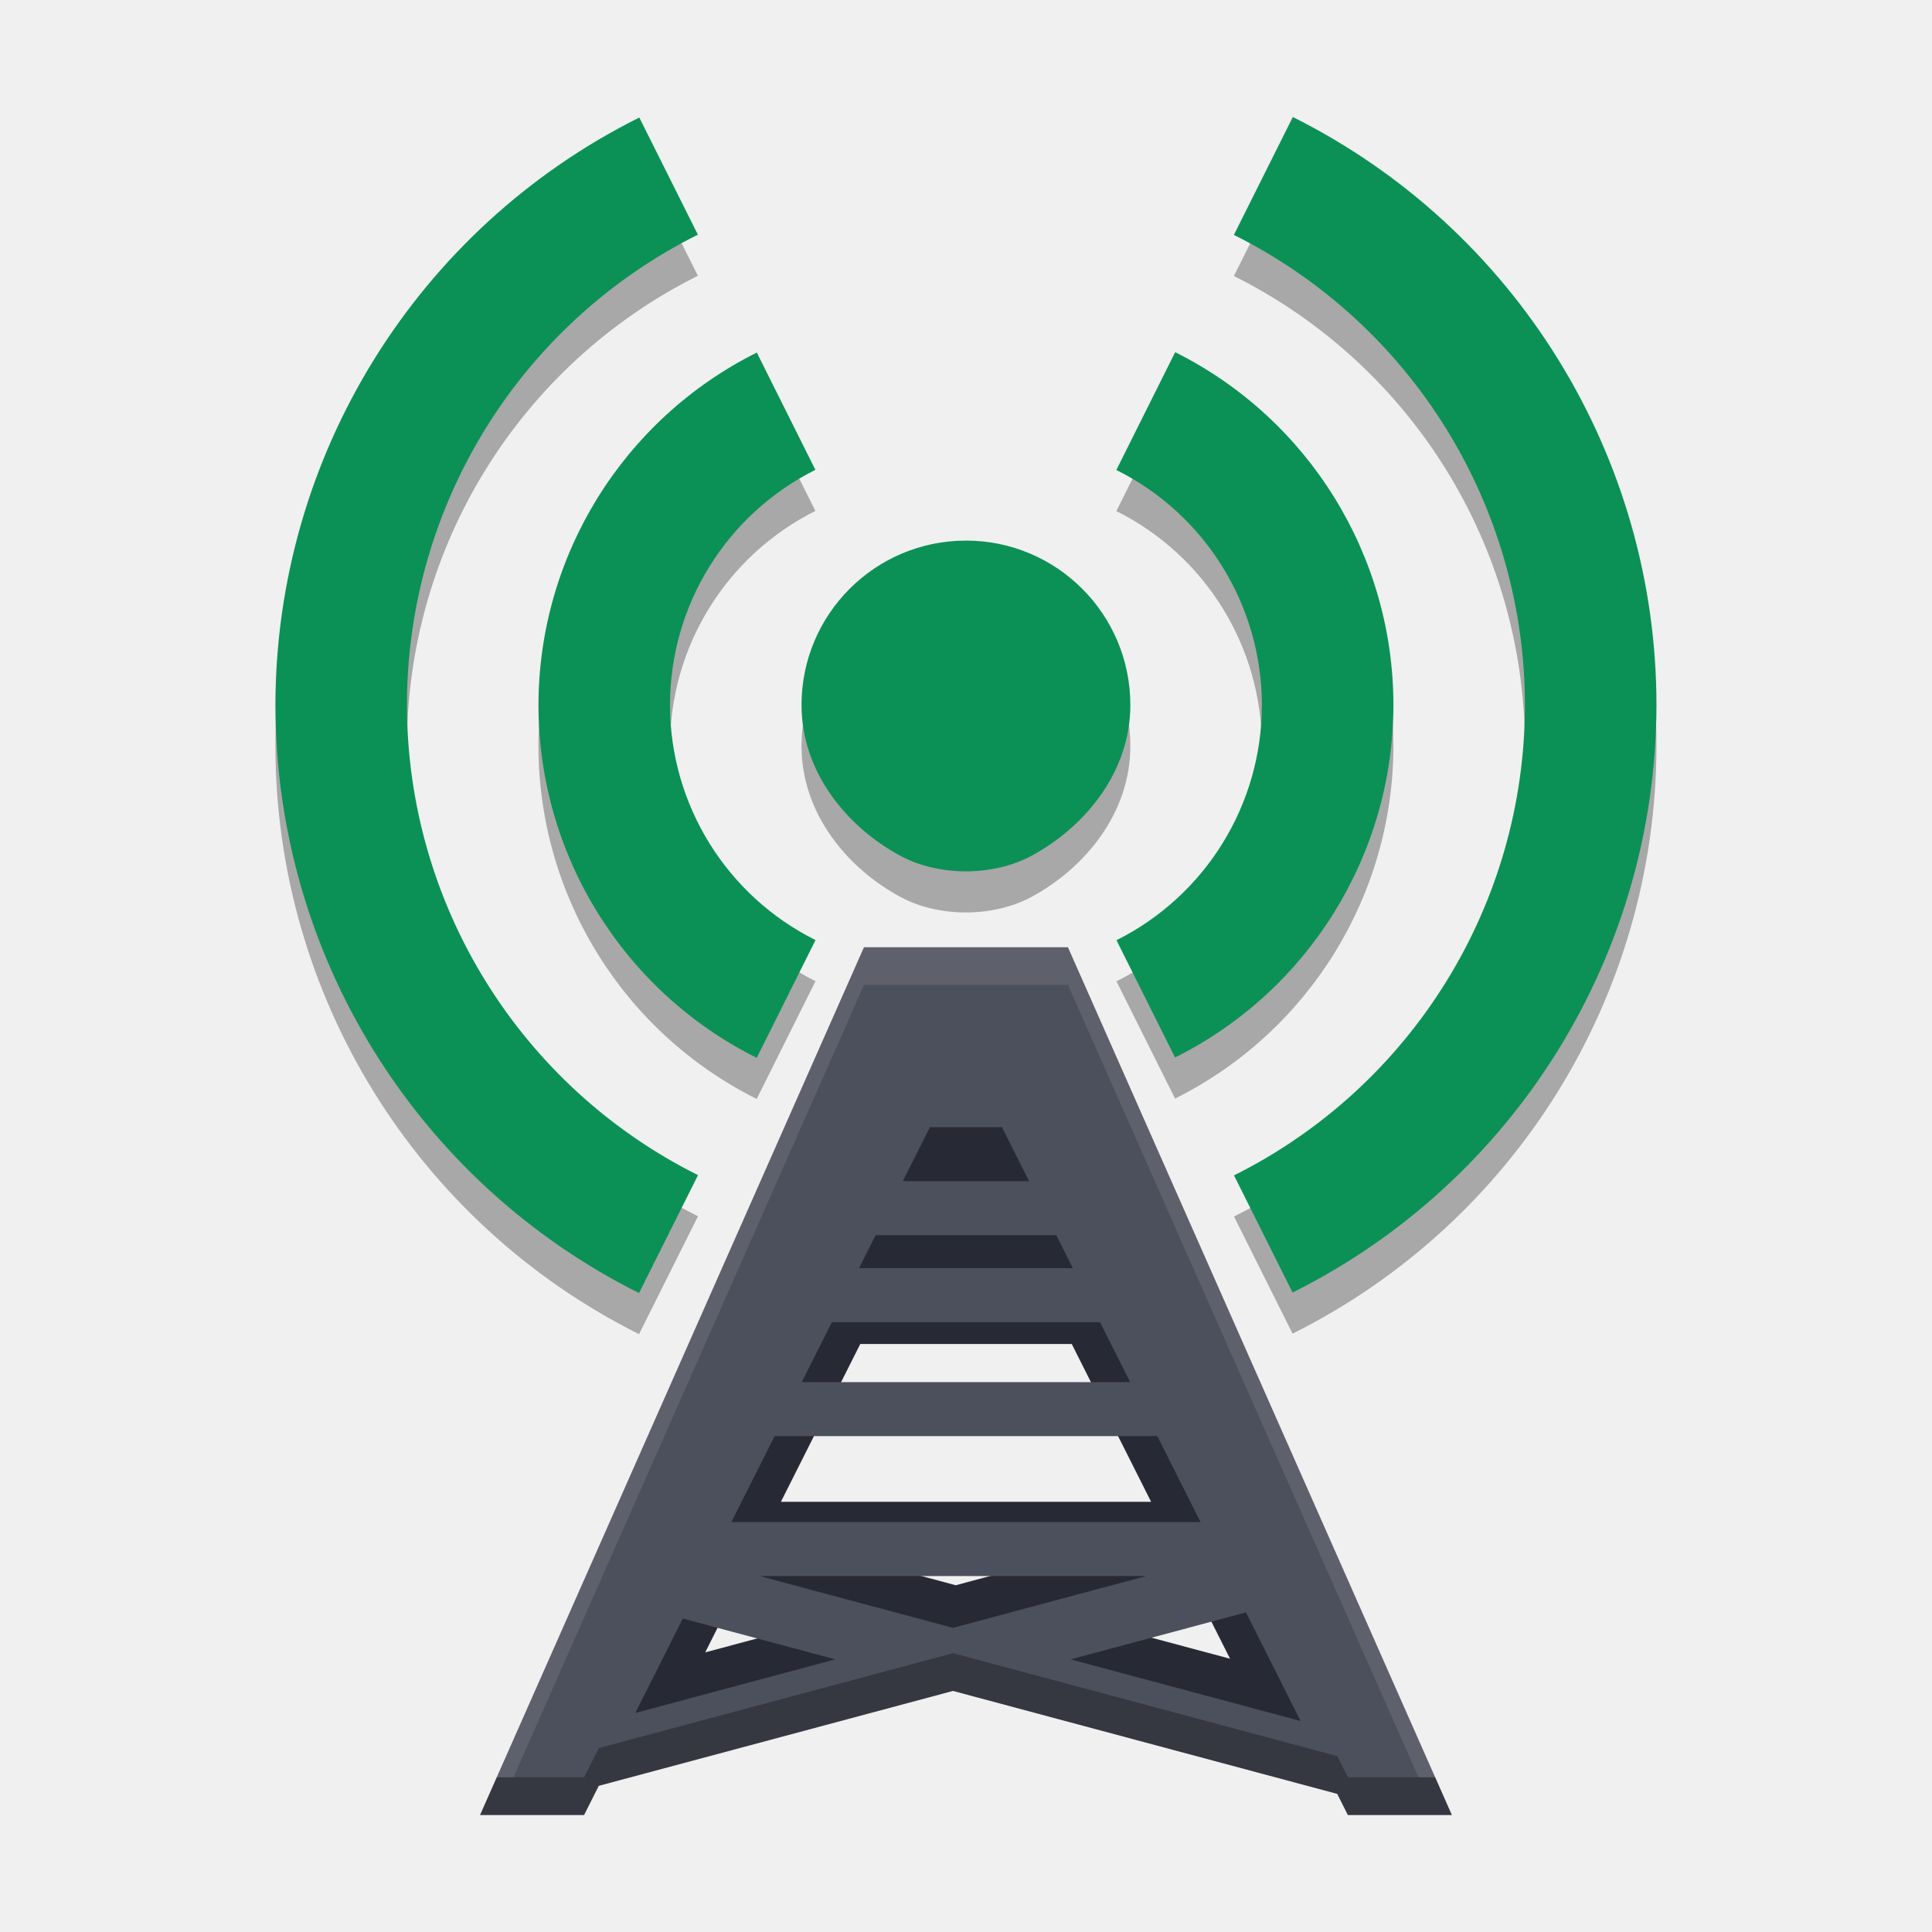
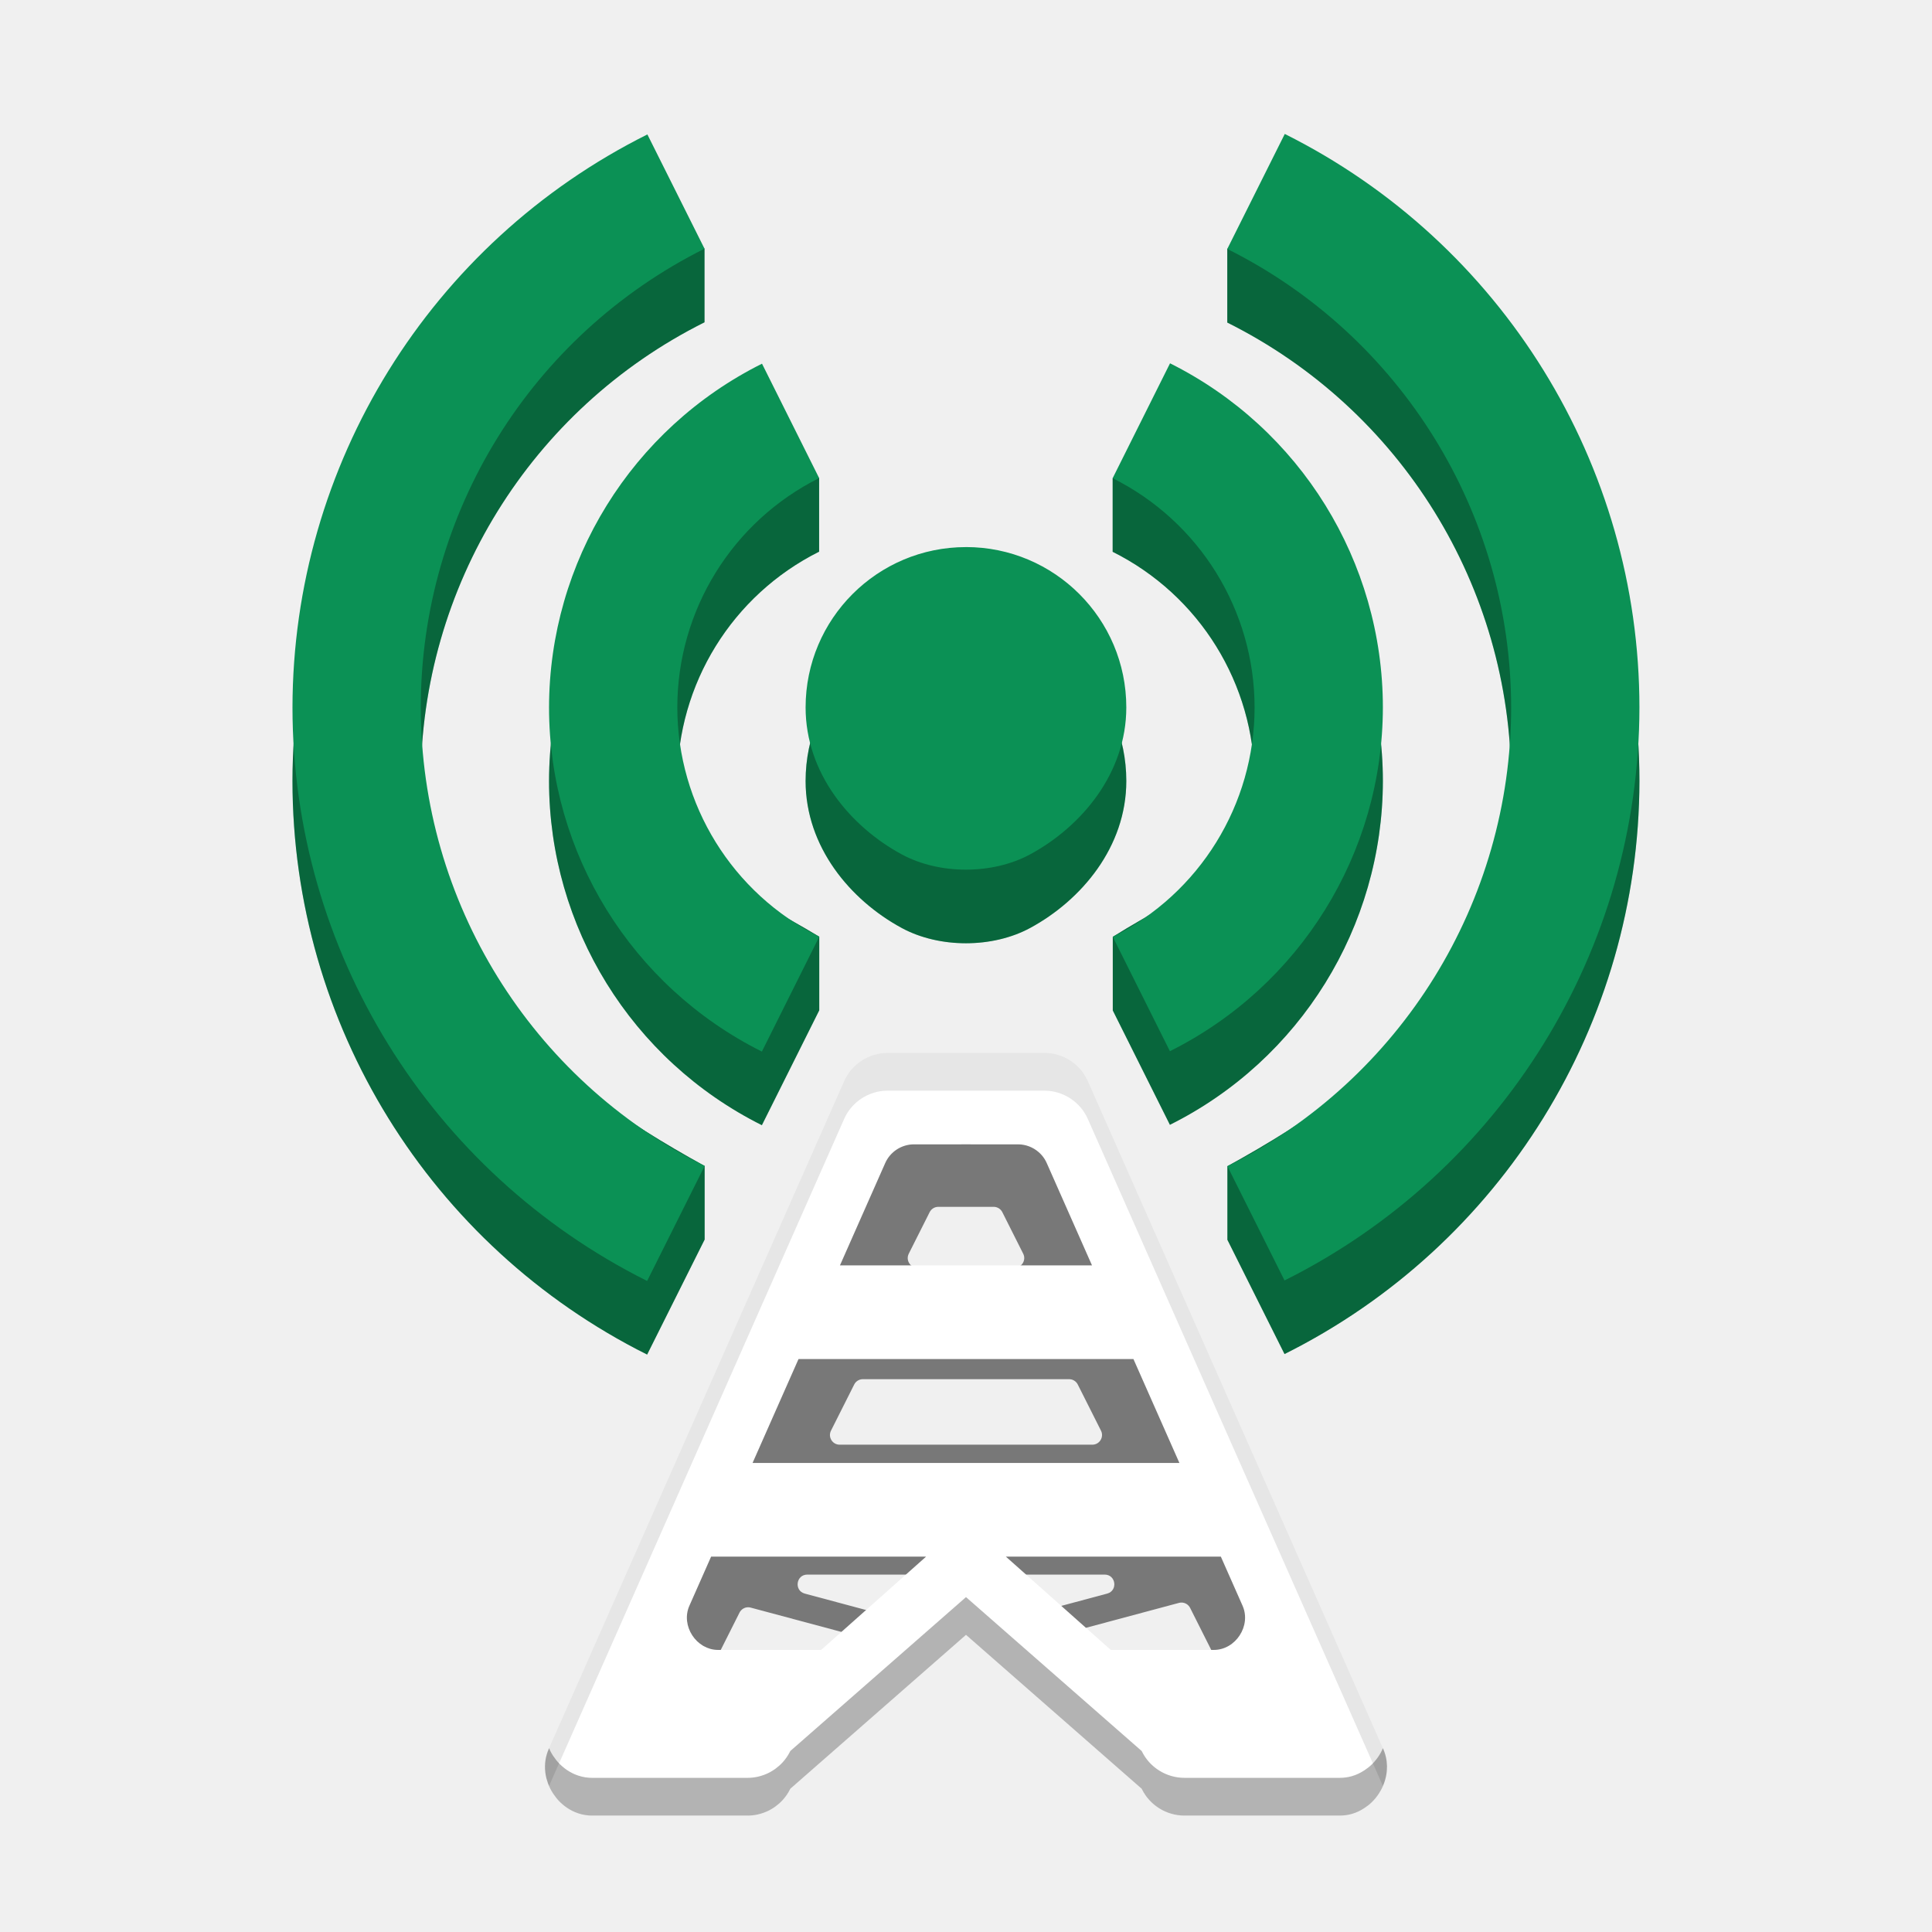
<svg xmlns="http://www.w3.org/2000/svg" version="1.1" viewBox="0 0 512 512">
-   <path d="m234.68 277.79-80.272 181.45h21.741l3.068-6.102 74.068-19.845 80.35 21.528 2.221 4.419h21.739l-80.272-181.45h-21.322zm13.796 37.627h15.052l5.677 11.287h-26.406zm-11.354 22.577h37.76l3.47 6.898h-44.699zm-9.146 18.187h56.053l6.307 12.542h-68.667zm-11.984 23.829h80.021l9.041 17.978h-98.103zm-3.108 29.267h80.8l-40.4 10.826zm101.67 7.597 11.42 22.706-48.083-12.882zm-117.74 1.282 31.872 8.54-41.799 11.201z" fill="#272a34" />
-   <g transform="matrix(1.0893 0 0 1.0893 4.1748 426.85)">
-     <path d="m206.36-161.41-93.396 211.11h25.296l3.57-7.099 86.179-23.089 93.487 25.048 2.584 5.141h25.293l-93.396-211.11h-24.808zm16.052 43.779h17.513l6.605 13.133h-30.724zm-13.21 26.268h43.934l4.037 8.026h-52.008zm-10.642 21.161h65.218l7.338 14.592h-79.894zm-13.943 27.725h93.105l10.519 20.917h-114.14zm-3.616 34.052h94.011l-47.005 12.596zm118.29 8.839 13.288 26.418-55.944-14.988zm-137 1.491 37.083 9.936-48.633 13.033z" fill="#4c4f5c" />
-     <g transform="matrix(1.3333 0 0 1.3333 -24.83 -475.56)">
-       <path d="m251.65 91.627-10.758 21.516c32.512 16.238 53.07 49.441 53.109 85.781-0.016 36.352-20.566 69.578-53.086 85.828l10.688 21.375c40.637-20.289 66.336-61.781 66.398-107.2-0.016-45.445-25.703-86.98-66.352-107.3zm-119.25 0.094c-40.637 20.289-66.336 61.781-66.398 107.2 0.016 45.445 25.703 86.98 66.352 107.3l10.758-21.516c-32.512-16.238-53.07-49.441-53.109-85.781 0.016-36.352 20.566-69.578 53.086-85.828zm97.781 42.82-10.734 21.492c16.258 8.117 26.535 24.719 26.555 42.891-8e-3 18.176-10.277 34.785-26.531 42.914l10.688 21.398c24.383-12.172 39.805-37.062 39.844-64.312-0.012-27.27-15.426-52.195-39.82-64.383zm-76.336 0.07c-24.383 12.172-39.805 37.063-39.844 64.313 0.012 27.27 15.426 52.195 39.82 64.383l10.734-21.492c-16.258-8.117-26.535-24.719-26.555-42.891 8e-3 -18.176 10.277-34.785 26.531-42.914zm38.156 34.313c-16.57 0-30 13.43-30 30 0 12.302 8.362 22.289 18 27.498 7.038 3.804 16.963 3.8 24-5e-3 9.636-5.211 18-15.196 18-27.498 0-16.57-13.43-30-30-30z" opacity=".3" />
-       <path d="m251.65 84.127-10.758 21.516c32.512 16.238 53.07 49.441 53.109 85.781-0.016 36.352-20.566 69.578-53.086 85.828l10.688 21.375c40.637-20.289 66.336-61.781 66.398-107.2-0.016-45.445-25.703-86.98-66.352-107.3zm-119.25 0.094c-40.637 20.289-66.336 61.781-66.398 107.2 0.016 45.445 25.703 86.98 66.352 107.3l10.758-21.516c-32.512-16.238-53.07-49.441-53.109-85.781 0.016-36.352 20.566-69.578 53.086-85.828zm97.781 42.82-10.734 21.492c16.258 8.117 26.535 24.719 26.555 42.891-8e-3 18.176-10.277 34.785-26.531 42.914l10.688 21.398c24.383-12.172 39.805-37.062 39.844-64.312-0.012-27.27-15.426-52.195-39.82-64.383zm-76.336 0.07c-24.383 12.172-39.805 37.062-39.844 64.312 0.012 27.27 15.426 52.195 39.82 64.383l10.734-21.492c-16.258-8.117-26.535-24.719-26.555-42.891 8e-3 -18.176 10.277-34.785 26.531-42.914zm38.156 34.312c-16.57 0-30 13.43-30 30 0 12.302 8.362 22.289 18 27.498 7.038 3.804 16.963 3.8 24-5e-3 9.636-5.211 18-15.196 18-27.498 0-16.57-13.43-30-30-30z" fill="#0b9155" />
+   <g opacity=".5" shape-rendering="auto">
+     <path d="m235.2 289.04c-1.015-2.8e-4 -1.934 0.598-2.345 1.527l-78.291 171.98c-0.748 1.694 0.493 3.598 2.345 3.598h21.203c0.969 5.1e-4 1.855-0.545 2.291-1.411l2.476-4.925 70.467-27.884 76.593 29.526 1.65 3.282c0.435 0.866 1.322 1.412 2.291 1.411h21.201c1.853 7.1e-4 3.095-1.905 2.345-3.6l-78.291-171.98c-0.41-0.928-1.33-1.527-2.345-1.527h-20.795zm13.455 30.785h14.681c0.968 2.3e-4 1.854 0.546 2.289 1.411l5.537 11.01c0.856 1.704-0.382 3.713-2.289 3.714h-25.754c-1.907-9.2e-4 -3.145-2.01-2.289-3.714l5.537-11.01c0.435-0.865 1.321-1.411 2.289-1.411zm-9.102 22.02h32.885c1.029-1.1e-4 1.959 0.615 2.36 1.563l5.356 12.642c0.715 1.69-0.525 3.561-2.36 3.562h-43.596c-1.835-1.9e-4 -3.075-1.872-2.36-3.562l5.356-12.642c0.401-0.948 1.331-1.563 2.36-1.563zm-10.892 23.652h54.67c0.968 2.2e-4 1.854 0.546 2.289 1.411l6.153 12.232c0.858 1.705-0.382 3.716-2.291 3.716h-66.971c-1.909 9.6e-4 -3.149-2.01-2.291-3.716l6.153-12.232c0.435-0.865 1.321-1.411 2.289-1.411zm-11.687 23.242h78.045c0.969-5.1e-4 1.855 0.545 2.291 1.411l8.817 17.534c0.856 1.704-0.382 3.713-2.289 3.714h-95.683c-1.908 5.3e-4 -3.147-2.009-2.291-3.714l8.819-17.534c0.435-0.866 1.322-1.412 2.291-1.411zm-3.032 28.544h78.807c2.994 4e-3 3.553 4.261 0.662 5.038l-39.402 10.559c-0.435 0.117-0.893 0.117-1.328 0l-39.402-10.559c-2.891-0.777-2.331-5.034 0.662-5.038zm99.183 7.41c0.96 9e-3 1.835 0.554 2.266 1.411l11.137 22.147c0.993 1.976-0.815 4.197-2.951 3.627l-46.896-12.565c-2.533-0.678-2.533-4.273 0-4.951l35.757-9.581c0.224-0.06 0.455-0.089 0.687-0.087zm-114.85 1.249c0.223 6.8e-4 0.445 0.03 0.66 0.089l31.085 8.328c2.533 0.678 2.533 4.273 0 4.951l-40.767 10.923c-2.136 0.571-3.944-1.649-2.953-3.625l9.681-19.255c0.436-0.866 1.323-1.412 2.293-1.411z" color="#000000" color-rendering="auto" dominant-baseline="auto" image-rendering="auto" solid-color="#000000" stop-color="#000000" style="font-feature-settings:normal;font-variant-alternates:normal;font-variant-caps:normal;font-variant-east-asian:normal;font-variant-ligatures:normal;font-variant-numeric:normal;font-variant-position:normal;font-variation-settings:normal;inline-size:0;isolation:auto;mix-blend-mode:normal;shape-margin:0;shape-padding:0;text-decoration-color:#000000;text-decoration-line:none;text-decoration-style:solid;text-indent:0;text-orientation:mixed;text-transform:none;white-space:normal" />
+   </g>
+   <g transform="matrix(1.0624 0 0 1.0624 10.398 441.07)">
+     <g transform="matrix(1.3333,0,0,1.3333,-24.83,-475.56)">
+       <path d="m251.65 84.127-10.758 7.745v13.771c32.512 16.238 53.07 49.441 53.109 85.781-0.015 35.068-22.541 55.241-53.086 72.057v13.771l10.688 21.375c40.637-20.289 66.336-61.781 66.398-107.2-0.016-45.445-25.703-86.98-66.352-107.3zm-119.25 0.094c-40.637 20.289-66.336 61.781-66.398 107.2 0.016 45.445 25.703 86.98 66.352 107.3l10.758-21.516v-13.771c-30.526-16.807-53.071-36.962-53.109-72.01 0.016-36.352 20.566-69.578 53.086-85.828v-13.771zm97.781 42.82-10.734 7.721v13.771c16.258 8.117 26.535 24.719 26.555 42.891-7e-3 16.613-12.644 20.427-26.531 29.143v13.771l10.688 21.398c24.383-12.172 39.805-37.062 39.844-64.312-0.012-27.27-15.426-52.195-39.82-64.383zm-76.336 0.07c-24.383 12.172-39.805 37.062-39.844 64.312 0.012 27.27 15.426 52.195 39.82 64.383l10.734-21.492v-13.771c-14.23-8.641-26.536-12.282-26.555-29.12 8e-3 -18.176 10.277-34.785 26.531-42.914v-13.771zm38.156 34.312c-16.57 0-30 13.43-30 30 0 12.302 8.362 22.289 18 27.498 7.038 3.804 16.963 3.8 24-5e-3 9.636-5.211 18-15.196 18-27.498 0-16.57-13.43-30-30-30z" fill="#0b9155" />
+       <path d="m251.65 84.127-10.758 7.745v13.771c32.512 16.238 53.07 49.441 53.109 85.781-0.015 35.068-22.541 55.241-53.086 72.057v13.771l10.688 21.375c40.637-20.289 66.336-61.781 66.398-107.2-0.016-45.445-25.703-86.98-66.352-107.3zm-119.25 0.094c-40.637 20.289-66.336 61.781-66.398 107.2 0.016 45.445 25.703 86.98 66.352 107.3l10.758-21.516v-13.771c-30.526-16.807-53.071-36.962-53.109-72.01 0.016-36.352 20.566-69.578 53.086-85.828v-13.771zm97.781 42.82-10.734 7.721v13.771c16.258 8.117 26.535 24.719 26.555 42.891-7e-3 16.613-12.644 20.427-26.531 29.143v13.771l10.688 21.398c24.383-12.172 39.805-37.062 39.844-64.312-0.012-27.27-15.426-52.195-39.82-64.383zm-76.336 0.07c-24.383 12.172-39.805 37.062-39.844 64.312 0.012 27.27 15.426 52.195 39.82 64.383l10.734-21.492v-13.771c-14.23-8.641-26.536-12.282-26.555-29.12 8e-3 -18.176 10.277-34.785 26.531-42.914v-13.771zm38.156 34.312c-16.57 0-30 13.43-30 30 0 12.302 8.362 22.289 18 27.498 7.038 3.804 16.963 3.8 24-5e-3 9.636-5.211 18-15.196 18-27.498 0-16.57-13.43-30-30-30z" opacity=".3" />
+       <path d="m251.65 70.356-10.758 21.516c32.512 16.238 53.07 49.441 53.109 85.781-0.016 36.352-20.566 69.578-53.086 85.828l10.688 21.375c40.637-20.289 66.336-61.781 66.398-107.2-0.016-45.445-25.703-86.98-66.352-107.3zm-119.25 0.094c-40.637 20.289-66.336 61.781-66.398 107.2 0.016 45.445 25.703 86.98 66.352 107.3l10.758-21.516c-32.512-16.238-53.07-49.441-53.109-85.781 0.016-36.352 20.566-69.578 53.086-85.828zm97.781 42.82-10.734 21.492c16.258 8.117 26.535 24.719 26.555 42.891-8e-3 18.176-10.277 34.785-26.531 42.914l10.688 21.398c24.383-12.172 39.805-37.062 39.844-64.312-0.012-27.27-15.426-52.195-39.82-64.383zm-76.336 0.07c-24.383 12.172-39.805 37.062-39.844 64.312 0.012 27.27 15.426 52.195 39.82 64.383l10.734-21.492c-16.258-8.117-26.535-24.719-26.555-42.891 8e-3 -18.176 10.277-34.785 26.531-42.914zm38.156 34.312c-16.57 0-30 13.43-30 30 0 12.302 8.362 22.289 18 27.498 7.038 3.804 16.963 3.8 24-5e-3 9.636-5.211 18-15.196 18-27.498 0-16.57-13.43-30-30-30z" fill="#0b9155" />
    </g>
  </g>
-   <path d="m252.56 438.11-93.877 25.152-3.889 7.734h-23.133l-4.424 10h27.557l3.889-7.734 93.877-25.152 101.84 27.287 2.816 5.6h27.553l-4.424-10h-23.129l-2.816-5.6z" opacity=".3" />
-   <path d="m228.97 251.03-97.316 219.97h4.424l92.893-209.97h54.051l92.893 209.97h4.424l-97.316-219.97h-27.025z" fill="#fff" opacity=".1" />
+   <path d="m235.2 279.04c-1.238-1.7e-4 -2.45 0.187-3.603 0.535-0.287 0.087-0.572 0.182-0.852 0.289-7.7e-4 2.9e-4 -1e-3 2e-3 -2e-3 2e-3 -1.121 0.428-2.174 1.013-3.127 1.734-7.3e-4 5.4e-4 -1e-3 1e-3 -2e-3 2e-3 -0.477 0.361-0.929 0.757-1.352 1.184-0.21 0.212-0.414 0.433-0.609 0.66-6e-4 7e-4 -1e-3 1e-3 -2e-3 2e-3 -0.195 0.228-0.383 0.463-0.562 0.705-5.4e-4 7.4e-4 -1e-3 1e-3 -2e-3 2e-3 -0.179 0.242-0.35 0.492-0.512 0.748-4.8e-4 7.7e-4 -1e-3 1e-3 -2e-3 2e-3 -0.162 0.256-0.315 0.52-0.459 0.789-4.2e-4 7.8e-4 -2e-3 1e-3 -2e-3 2e-3 -0.144 0.27-0.278 0.546-0.402 0.828-3.6e-4 8e-4 -2e-3 1e-3 -2e-3 2e-3l-30.266 68.42-48.023 108.55v4e-3c-5.9e-4 1e-3 -1e-3 3e-3 -2e-3 4e-3l-2e-3 2e-3c-0.043 0.097-0.077 0.196-0.117 0.293-0.061 0.15-0.127 0.3-0.182 0.451-9e-4 2e-3 -1e-3 5e-3 -2e-3 8e-3 -0.09 0.249-0.172 0.5-0.244 0.752-5.6e-4 2e-3 -1e-3 4e-3 -2e-3 6e-3 -0.072 0.252-0.133 0.504-0.188 0.758-5.6e-4 3e-3 -1e-3 5e-3 -2e-3 8e-3 -0.054 0.253-0.098 0.508-0.135 0.762-0.024 0.163-0.038 0.325-0.055 0.488-0.01 0.094-0.024 0.189-0.031 0.283-1.4e-4 2e-3 1.5e-4 4e-3 0 6e-3 -0.019 0.256-0.03 0.51-0.033 0.766-1e-5 1e-3 2e-5 3e-3 0 4e-3 -6e-3 0.511 0.02 1.02 0.078 1.525 2.2e-4 2e-3 -2.3e-4 4e-3 0 6e-3 0.058 0.505 0.148 1.005 0.266 1.498 0.083 0.346 0.198 0.683 0.309 1.022 0.048 0.146 0.08 0.297 0.133 0.441 4.9e-4 1e-3 1e-3 3e-3 2e-3 4e-3 0.175 0.477 0.377 0.944 0.605 1.398 2.7e-4 5.3e-4 -2.7e-4 1e-3 0 2e-3 0.228 0.454 0.483 0.895 0.76 1.32 0.178 0.273 0.381 0.528 0.578 0.787 0.111 0.147 0.209 0.303 0.326 0.445 5.8e-4 7e-4 1e-3 1e-3 2e-3 2e-3 0.324 0.392 0.668 0.766 1.033 1.119 6.6e-4 6.4e-4 1e-3 1e-3 2e-3 2e-3 0.366 0.353 0.752 0.684 1.156 0.992 7.3e-4 5.6e-4 1e-3 1e-3 2e-3 2e-3 0.81 0.616 1.692 1.138 2.635 1.541 5.4e-4 2.3e-4 1e-3 -2.3e-4 2e-3 0 1.179 0.504 2.45 0.825 3.785 0.918 0.267 0.019 0.537 0.027 0.809 0.027h2e-3 41.201c0.885 4e-5 1.756-0.094 2.603-0.275 0.567-0.121 1.121-0.28 1.662-0.477 0.218-0.079 0.432-0.167 0.645-0.258 0.051-0.022 0.104-0.04 0.154-0.062 1e-3 -5.9e-4 3e-3 -1e-3 4e-3 -2e-3 0.261-0.115 0.517-0.24 0.77-0.373 1e-3 -6.8e-4 3e-3 -1e-3 4e-3 -2e-3 0.455-0.24 0.894-0.51 1.316-0.803 0.047-0.033 0.096-0.062 0.143-0.096 7.4e-4 -5.4e-4 1e-3 -1e-3 2e-3 -2e-3 0.031-0.022 0.059-0.046 0.09-0.068 0.664-0.483 1.284-1.028 1.846-1.635 0.783-0.846 1.455-1.808 1.986-2.863l2e-3 -4e-3 0.094-0.188 46.564-40.789 46.562 40.789 0.094 0.188 2e-3 4e-3c0.266 0.528 0.566 1.032 0.898 1.51 0.498 0.717 1.068 1.375 1.695 1.967 0.209 0.197 0.423 0.387 0.645 0.568 0.221 0.181 0.449 0.356 0.682 0.521 1e-3 8.4e-4 3e-3 1e-3 4e-3 2e-3 0.465 0.332 0.951 0.632 1.457 0.898 1e-3 6.8e-4 3e-3 1e-3 4e-3 2e-3 0.252 0.132 0.509 0.258 0.77 0.373 2e-3 8.3e-4 4e-3 1e-3 6e-3 2e-3 0.523 0.231 1.063 0.427 1.615 0.586 1e-3 3.5e-4 3e-3 -3.4e-4 4e-3 0 0.278 0.08 0.558 0.15 0.842 0.211 0.281 0.06 0.563 0.112 0.85 0.152 2e-3 2.8e-4 4e-3 -2.7e-4 6e-3 0 0.286 0.041 0.575 0.071 0.865 0.092 2e-3 1.4e-4 4e-3 -1.4e-4 6e-3 0 0.29 0.02 0.583 0.031 0.877 0.031h6e-3 41.197c0.544-7e-5 1.079-0.039 1.602-0.111 0.261-0.036 0.52-0.081 0.775-0.135 0.256-0.054 0.51-0.116 0.76-0.186 1.199-0.336 2.31-0.877 3.334-1.547 0.681-0.446 1.331-0.937 1.916-1.502 6.6e-4 -6.4e-4 1e-3 -1e-3 2e-3 -2e-3 0.366-0.353 0.712-0.727 1.035-1.119 5.8e-4 -7e-4 1e-3 -1e-3 2e-3 -2e-3 0.323-0.392 0.625-0.803 0.902-1.228 7.9e-4 -1e-3 1e-3 -3e-3 2e-3 -4e-3 0.277-0.426 0.53-0.866 0.758-1.32 6.5e-4 -1e-3 1e-3 -3e-3 2e-3 -4e-3 0.228-0.454 0.431-0.92 0.605-1.397 5e-4 -1e-3 1e-3 -3e-3 2e-3 -4e-3 0.175-0.476 0.321-0.964 0.439-1.457 4.7e-4 -2e-3 1e-3 -4e-3 2e-3 -6e-3 0.118-0.493 0.206-0.993 0.264-1.498 0.049-0.429 0.065-0.863 0.068-1.297 6.4e-4 -0.078 0.013-0.156 0.012-0.234-2e-5 -2e-3 3e-5 -4e-3 0-6e-3 -3.9e-4 -0.033-3e-3 -0.066-4e-3 -0.1-8e-3 -0.377-0.038-0.753-0.082-1.131-0.012-0.101-0.019-0.202-0.033-0.303-0.066-0.463-0.165-0.924-0.289-1.383-0.014-0.051-0.023-0.102-0.037-0.152-5.6e-4 -2e-3 -1e-3 -4e-3 -2e-3 -6e-3 -0.073-0.255-0.155-0.507-0.246-0.76-0.09-0.249-0.188-0.498-0.297-0.744l-4e-3 -6e-3v-4e-3l-48.023-108.55-30.268-68.422c-0.289-0.654-0.637-1.271-1.025-1.855-0.115-0.173-0.23-0.347-0.354-0.514-3.2e-4 -4.3e-4 3.2e-4 -2e-3 0-2e-3 -0.18-0.243-0.369-0.477-0.564-0.705-3.3e-4 -3.8e-4 3.3e-4 -2e-3 0-2e-3 -0.392-0.456-0.816-0.883-1.266-1.277-6.9e-4 -6.1e-4 -1e-3 -1e-3 -2e-3 -2e-3 -0.225-0.197-0.456-0.384-0.693-0.564-0.239-0.181-0.485-0.354-0.736-0.518-2.004-1.305-4.375-2.045-6.85-2.045h-20.795zm20.793 24.221h2e-3l13.785 2e-3c2.05 8e-5 3.994 0.765 5.488 2.072 0.298 0.261 0.58 0.543 0.84 0.846 3e-4 3.6e-4 -3.1e-4 2e-3 0 2e-3 0.26 0.303 0.499 0.625 0.715 0.965 0.216 0.341 0.408 0.701 0.574 1.076l11.992 27.109h-66.791l11.992-27.109c2.3e-4 -5.3e-4 -2.4e-4 -1e-3 0-2e-3 1.327-2.999 4.338-4.959 7.617-4.959zm-44.377 56.9h88.756l12.184 27.539h-113.12zm-23.166 52.367h56.967l-27.797 24.719h-27.314c-0.721 3e-5 -1.418-0.1-2.08-0.285-5.9e-4 -1.6e-4 -1e-3 1.7e-4 -2e-3 0-0.553-0.155-1.075-0.383-1.574-0.648-0.099-0.052-0.203-0.096-0.299-0.152-0.057-0.034-0.11-0.074-0.166-0.109-0.517-0.32-1.002-0.689-1.44-1.111-0.486-0.469-0.918-0.993-1.287-1.559-1.475-2.263-1.937-5.186-0.771-7.826l2e-3 -4e-3zm78.121 0h56.967l5.762 13.023 2e-3 4e-3c0.728 1.65 0.821 3.41 0.428 5.051-0.078 0.327-0.175 0.649-0.291 0.965-4.9e-4 1e-3 -1e-3 3e-3 -2e-3 4e-3 -0.233 0.633-0.54 1.241-0.908 1.807-0.184 0.281-0.382 0.553-0.596 0.812-5.8e-4 7e-4 -1e-3 1e-3 -2e-3 2e-3 -0.214 0.26-0.443 0.508-0.686 0.742-6.6e-4 6.4e-4 -1e-3 1e-3 -2e-3 2e-3 -0.034 0.033-0.073 0.06-0.107 0.092-0.212 0.198-0.429 0.391-0.66 0.566-0.268 0.204-0.547 0.392-0.838 0.562-1.168 0.685-2.511 1.086-3.955 1.086h-27.314z" color="#000000" color-rendering="auto" dominant-baseline="auto" fill="#fff" image-rendering="auto" shape-rendering="auto" solid-color="#000000" stop-color="#000000" style="font-feature-settings:normal;font-variant-alternates:normal;font-variant-caps:normal;font-variant-east-asian:normal;font-variant-ligatures:normal;font-variant-numeric:normal;font-variant-position:normal;font-variation-settings:normal;inline-size:0;isolation:auto;mix-blend-mode:normal;shape-margin:0;shape-padding:0;text-decoration-color:#000000;text-decoration-line:none;text-decoration-style:solid;text-indent:0;text-orientation:mixed;text-transform:none;white-space:normal" />
+   <path d="m256 423.25-46.564 40.789-0.094 0.188-2e-3 4e-3c-0.531 1.056-1.204 2.017-1.986 2.863-0.561 0.607-1.181 1.151-1.846 1.635-0.03 0.022-0.059 0.047-0.09 0.068l-2e-3 2e-3c-0.047 0.033-0.096 0.063-0.143 0.096-0.423 0.293-0.861 0.563-1.316 0.803-9.9e-4 1e-3 -3e-3 1e-3 -4e-3 2e-3 -0.252 0.133-0.509 0.258-0.77 0.373-1e-3 1e-3 -3e-3 1e-3 -4e-3 2e-3 -0.051 0.022-0.103 0.041-0.154 0.062-0.213 0.091-0.427 0.179-0.645 0.258-0.541 0.196-1.095 0.356-1.662 0.477-0.847 0.181-1.719 0.275-2.603 0.275h-41.203c-0.272 0-0.541-9e-3 -0.809-0.027-1.335-0.093-2.607-0.414-3.785-0.918h-2e-3c-0.942-0.403-1.825-0.925-2.635-1.541l-2e-3 -2e-3c-0.404-0.308-0.79-0.639-1.156-0.992-1e-3 -1e-3 -3e-3 -1e-3 -4e-3 -2e-3 -0.366-0.353-0.71-0.727-1.033-1.119l-2e-3 -2e-3c-0.117-0.142-0.215-0.299-0.326-0.445-0.197-0.26-0.4-0.514-0.578-0.787-0.277-0.426-0.532-0.866-0.76-1.32v-2e-3c-0.114-0.228-0.202-0.468-0.303-0.701l-0.094 0.211v4e-3c-5.9e-4 1e-3 -9.5e-4 3e-3 -2e-3 4e-3l-2e-3 2e-3c-0.043 0.097-0.077 0.196-0.117 0.293-0.061 0.15-0.127 0.3-0.182 0.451-9e-4 2e-3 -3e-3 5e-3 -4e-3 8e-3 -0.09 0.249-0.172 0.5-0.244 0.752-5.6e-4 2e-3 -9.5e-4 4e-3 -2e-3 6e-3 -0.072 0.252-0.133 0.504-0.188 0.758-5.6e-4 3e-3 -9.6e-4 7e-3 -2e-3 0.01-0.054 0.253-0.098 0.508-0.135 0.762-0.024 0.163-0.038 0.325-0.055 0.488-0.01 0.094-0.024 0.189-0.031 0.283-1.4e-4 2e-3 1.5e-4 4e-3 0 6e-3 -0.019 0.256-0.03 0.51-0.033 0.766-1e-5 1e-3 2e-5 3e-3 0 4e-3 -6e-3 0.511 0.02 1.02 0.078 1.525 2.2e-4 2e-3 -2.3e-4 4e-3 0 6e-3 0.058 0.505 0.148 1.005 0.266 1.498 0.083 0.346 0.198 0.683 0.309 1.022 0.048 0.146 0.08 0.297 0.133 0.441 4.9e-4 1e-3 9.6e-4 3e-3 2e-3 4e-3 0.175 0.477 0.377 0.944 0.605 1.398v2e-3c0.228 0.454 0.483 0.895 0.76 1.32 0.178 0.273 0.381 0.528 0.578 0.787 0.111 0.147 0.209 0.303 0.326 0.445l2e-3 2e-3c0.324 0.392 0.668 0.766 1.033 1.119 6.7e-4 6.4e-4 3e-3 9.6e-4 4e-3 2e-3 0.366 0.353 0.752 0.684 1.156 0.992l2e-3 2e-3c0.81 0.616 1.692 1.138 2.635 1.541h2e-3c1.179 0.504 2.45 0.825 3.785 0.918 0.267 0.019 0.537 0.027 0.809 0.027h41.203c0.885 4e-5 1.756-0.094 2.603-0.275 0.567-0.121 1.121-0.28 1.662-0.477 0.218-0.079 0.432-0.167 0.645-0.258 0.051-0.022 0.104-0.04 0.154-0.062 1e-3 -5.9e-4 3e-3 -9.5e-4 4e-3 -2e-3 0.261-0.115 0.517-0.24 0.77-0.373 1e-3 -6.8e-4 3e-3 -9.5e-4 4e-3 -2e-3 0.455-0.24 0.894-0.51 1.316-0.803 0.047-0.033 0.096-0.062 0.143-0.096l2e-3 -2e-3c0.031-0.022 0.059-0.046 0.09-0.068 0.664-0.483 1.284-1.028 1.846-1.635 0.783-0.846 1.455-1.808 1.986-2.863l2e-3 -4e-3 0.094-0.188 46.564-40.789 46.562 40.789 0.094 0.188 2e-3 4e-3c0.266 0.528 0.566 1.032 0.898 1.51 0.498 0.717 1.068 1.375 1.695 1.967 0.209 0.197 0.423 0.387 0.645 0.568 0.221 0.181 0.449 0.356 0.682 0.521 1e-3 8.3e-4 3e-3 9.5e-4 4e-3 2e-3 0.465 0.332 0.951 0.632 1.457 0.898 1e-3 6.8e-4 3e-3 9.5e-4 4e-3 2e-3 0.252 0.132 0.509 0.258 0.77 0.373 2e-3 8.3e-4 4e-3 9.5e-4 6e-3 2e-3 0.523 0.231 1.063 0.427 1.615 0.586 1e-3 3.5e-4 3e-3 -3.4e-4 4e-3 0 0.278 0.08 0.558 0.15 0.842 0.211 0.281 0.06 0.563 0.112 0.85 0.152 2e-3 2.8e-4 4e-3 -2.7e-4 6e-3 0 0.286 0.041 0.575 0.071 0.865 0.092 2e-3 1.4e-4 4e-3 -1.4e-4 6e-3 0 0.29 0.02 0.583 0.031 0.877 0.031h41.203c0.544-7e-5 1.079-0.039 1.602-0.111 0.261-0.036 0.52-0.081 0.775-0.135 0.256-0.054 0.51-0.116 0.76-0.186 1.199-0.336 2.31-0.877 3.334-1.547 0.681-0.446 1.331-0.937 1.916-1.502l2e-3 -2e-3c0.366-0.353 0.712-0.727 1.035-1.119l2e-3 -2e-3c0.323-0.392 0.625-0.803 0.902-1.228 7.9e-4 -1e-3 9.5e-4 -3e-3 2e-3 -4e-3 0.277-0.426 0.53-0.866 0.758-1.32 6.5e-4 -1e-3 9.5e-4 -3e-3 2e-3 -4e-3 0.228-0.454 0.431-0.92 0.605-1.397 5e-4 -1e-3 9.6e-4 -3e-3 2e-3 -4e-3 0.175-0.476 0.321-0.964 0.439-1.457 4.7e-4 -2e-3 9.5e-4 -4e-3 2e-3 -6e-3 0.118-0.493 0.206-0.993 0.264-1.498 0.049-0.429 0.065-0.863 0.068-1.297 6.4e-4 -0.078 0.013-0.156 0.012-0.234-2e-5 -2e-3 3e-5 -6e-3 0-8e-3 -3.9e-4 -0.033-3e-3 -0.066-4e-3 -0.1-8e-3 -0.377-0.038-0.753-0.082-1.131-0.012-0.101-0.019-0.202-0.033-0.303-0.066-0.463-0.165-0.924-0.289-1.383-0.014-0.051-0.023-0.102-0.037-0.152-5.6e-4 -2e-3 -9.5e-4 -4e-3 -2e-3 -6e-3 -0.073-0.255-0.155-0.507-0.246-0.76-0.09-0.249-0.188-0.498-0.297-0.744l-4e-3 -6e-3v-4e-3l-0.094-0.213c-0.101 0.234-0.19 0.473-0.305 0.701-1e-3 1e-3 -1e-3 3e-3 -2e-3 4e-3 -0.228 0.454-0.481 0.895-0.758 1.32-1e-3 1e-3 -1e-3 3e-3 -2e-3 4e-3 -0.277 0.426-0.579 0.837-0.902 1.228l-2e-3 2e-3c-0.324 0.392-0.669 0.766-1.035 1.119l-2e-3 2e-3c-0.585 0.565-1.235 1.056-1.916 1.502-1.024 0.67-2.135 1.21-3.334 1.547-0.25 0.07-0.504 0.132-0.76 0.186-0.255 0.053-0.514 0.099-0.775 0.135-0.523 0.073-1.058 0.111-1.602 0.111h-41.203c-0.293 1e-4 -0.587-0.011-0.877-0.031-2e-3 -1.4e-4 -4e-3 1.4e-4 -6e-3 0-0.29-0.021-0.579-0.051-0.865-0.092-2e-3 -2.7e-4 -4e-3 2.8e-4 -6e-3 0-0.286-0.041-0.568-0.092-0.85-0.152-0.284-0.06-0.564-0.131-0.842-0.211-1e-3 -3.4e-4 -3e-3 3.5e-4 -4e-3 0-0.552-0.159-1.093-0.355-1.615-0.586-2e-3 -1e-3 -4e-3 -1e-3 -6e-3 -2e-3 -0.26-0.115-0.518-0.241-0.77-0.373-1e-3 -1e-3 -3e-3 -1e-3 -4e-3 -2e-3 -0.506-0.266-0.992-0.567-1.457-0.898-9.9e-4 -1e-3 -3e-3 -1e-3 -4e-3 -2e-3 -0.232-0.166-0.461-0.34-0.682-0.521-0.221-0.182-0.436-0.372-0.645-0.568-0.628-0.592-1.197-1.25-1.695-1.967-0.332-0.478-0.633-0.982-0.898-1.51l-2e-3 -4e-3 -0.094-0.188z" color="#000000" color-rendering="auto" dominant-baseline="auto" image-rendering="auto" opacity=".3" shape-rendering="auto" solid-color="#000000" stop-color="#000000" style="font-feature-settings:normal;font-variant-alternates:normal;font-variant-caps:normal;font-variant-east-asian:normal;font-variant-ligatures:normal;font-variant-numeric:normal;font-variant-position:normal;font-variation-settings:normal;inline-size:0;isolation:auto;mix-blend-mode:normal;shape-margin:0;shape-padding:0;text-decoration-color:#000000;text-decoration-line:none;text-decoration-style:solid;text-indent:0;text-orientation:mixed;text-transform:none;white-space:normal" />
+   <path d="m235.2 279.04c-1.238-1.7e-4 -2.45 0.187-3.603 0.535-0.287 0.087-0.572 0.182-0.852 0.289l-2e-3 2e-3c-1.121 0.428-2.174 1.013-3.127 1.734l-2e-3 2e-3c-0.477 0.361-0.929 0.757-1.352 1.184-0.21 0.212-0.414 0.433-0.609 0.66l-2e-3 2e-3c-0.195 0.228-0.383 0.463-0.562 0.705l-2e-3 2e-3c-0.179 0.242-0.35 0.492-0.512 0.748l-2e-3 2e-3c-0.162 0.256-0.315 0.52-0.459 0.789l-2e-3 2e-3c-0.144 0.27-0.278 0.546-0.402 0.828l-2e-3 2e-3 -30.266 68.42-48.023 108.55v4e-3c-5.9e-4 1e-3 -9.5e-4 3e-3 -2e-3 4e-3l-2e-3 2e-3c-0.043 0.097-0.077 0.196-0.117 0.293-0.061 0.15-0.127 0.3-0.182 0.451-9e-4 2e-3 -3e-3 5e-3 -4e-3 8e-3 -0.09 0.249-0.172 0.5-0.244 0.752-5.6e-4 2e-3 -9.5e-4 4e-3 -2e-3 6e-3 -0.072 0.252-0.133 0.504-0.188 0.758-5.6e-4 3e-3 -9.6e-4 7e-3 -2e-3 0.01-0.054 0.253-0.098 0.508-0.135 0.762-0.024 0.163-0.038 0.325-0.055 0.488-0.01 0.094-0.024 0.189-0.031 0.283-1.4e-4 2e-3 1.5e-4 4e-3 0 6e-3 -0.019 0.256-0.03 0.51-0.033 0.766-1e-5 1e-3 2e-5 3e-3 0 4e-3 -6e-3 0.511 0.02 1.02 0.078 1.525 2.2e-4 2e-3 -2.3e-4 4e-3 0 6e-3 0.058 0.505 0.148 1.005 0.266 1.498 0.083 0.346 0.198 0.683 0.309 1.022 0.048 0.146 0.08 0.297 0.133 0.441 4.9e-4 1e-3 9.6e-4 3e-3 2e-3 4e-3 0.087 0.238 0.202 0.465 0.303 0.697l47.93-108.34 30.266-68.42 2e-3 -2e-3c0.125-0.282 0.258-0.559 0.402-0.828l2e-3 -2e-3c0.144-0.27 0.297-0.533 0.459-0.789l2e-3 -2e-3c0.162-0.256 0.332-0.506 0.512-0.748l2e-3 -2e-3c0.179-0.242 0.367-0.477 0.562-0.705l2e-3 -2e-3c0.195-0.227 0.399-0.448 0.609-0.66 0.423-0.427 0.874-0.822 1.352-1.184l2e-3 -2e-3c0.953-0.722 2.006-1.306 3.127-1.734l2e-3 -2e-3c0.28-0.107 0.564-0.202 0.852-0.289 1.154-0.349 2.366-0.535 3.603-0.535h41.588c2.474-3.4e-4 4.846 0.739 6.85 2.045 0.251 0.164 0.497 0.337 0.736 0.518 0.238 0.18 0.469 0.368 0.693 0.564l2e-3 2e-3c0.45 0.394 0.874 0.821 1.266 1.277v2e-3c0.196 0.228 0.385 0.462 0.564 0.705v2e-3c0.123 0.167 0.238 0.341 0.354 0.514 0.389 0.584 0.736 1.201 1.025 1.855l30.268 68.422 47.93 108.34c0.101-0.232 0.214-0.458 0.301-0.695 5e-4 -1e-3 9.6e-4 -3e-3 2e-3 -4e-3 0.175-0.476 0.321-0.964 0.439-1.457 4.7e-4 -2e-3 9.5e-4 -4e-3 2e-3 -6e-3 0.118-0.493 0.206-0.993 0.264-1.498 0.049-0.429 0.065-0.863 0.068-1.297 6.4e-4 -0.078 0.013-0.156 0.012-0.234-2e-5 -2e-3 3e-5 -6e-3 0-8e-3 -3.9e-4 -0.033-3e-3 -0.066-4e-3 -0.1-8e-3 -0.377-0.038-0.753-0.082-1.131-0.012-0.101-0.019-0.202-0.033-0.303-0.066-0.463-0.165-0.924-0.289-1.383-0.014-0.051-0.023-0.102-0.037-0.152-5.6e-4 -2e-3 -9.5e-4 -4e-3 -2e-3 -6e-3 -0.073-0.255-0.155-0.507-0.246-0.76-0.09-0.249-0.188-0.498-0.297-0.744l-4e-3 -6e-3v-4e-3l-48.023-108.56-30.268-68.422c-0.289-0.654-0.637-1.271-1.025-1.855-0.115-0.173-0.23-0.347-0.354-0.514v-2e-3c-0.18-0.243-0.369-0.477-0.564-0.705v-2e-3c-0.392-0.456-0.816-0.883-1.266-1.277l-2e-3 -2e-3c-0.225-0.197-0.456-0.384-0.693-0.564-0.239-0.181-0.485-0.354-0.736-0.518-2.004-1.305-4.375-2.045-6.85-2.045h-20.795z" color="#000000" color-rendering="auto" dominant-baseline="auto" image-rendering="auto" opacity=".1" shape-rendering="auto" solid-color="#000000" stop-color="#000000" style="font-feature-settings:normal;font-variant-alternates:normal;font-variant-caps:normal;font-variant-east-asian:normal;font-variant-ligatures:normal;font-variant-numeric:normal;font-variant-position:normal;font-variation-settings:normal;inline-size:0;isolation:auto;mix-blend-mode:normal;shape-margin:0;shape-padding:0;text-decoration-color:#000000;text-decoration-line:none;text-decoration-style:solid;text-indent:0;text-orientation:mixed;text-transform:none;white-space:normal" />
</svg>
